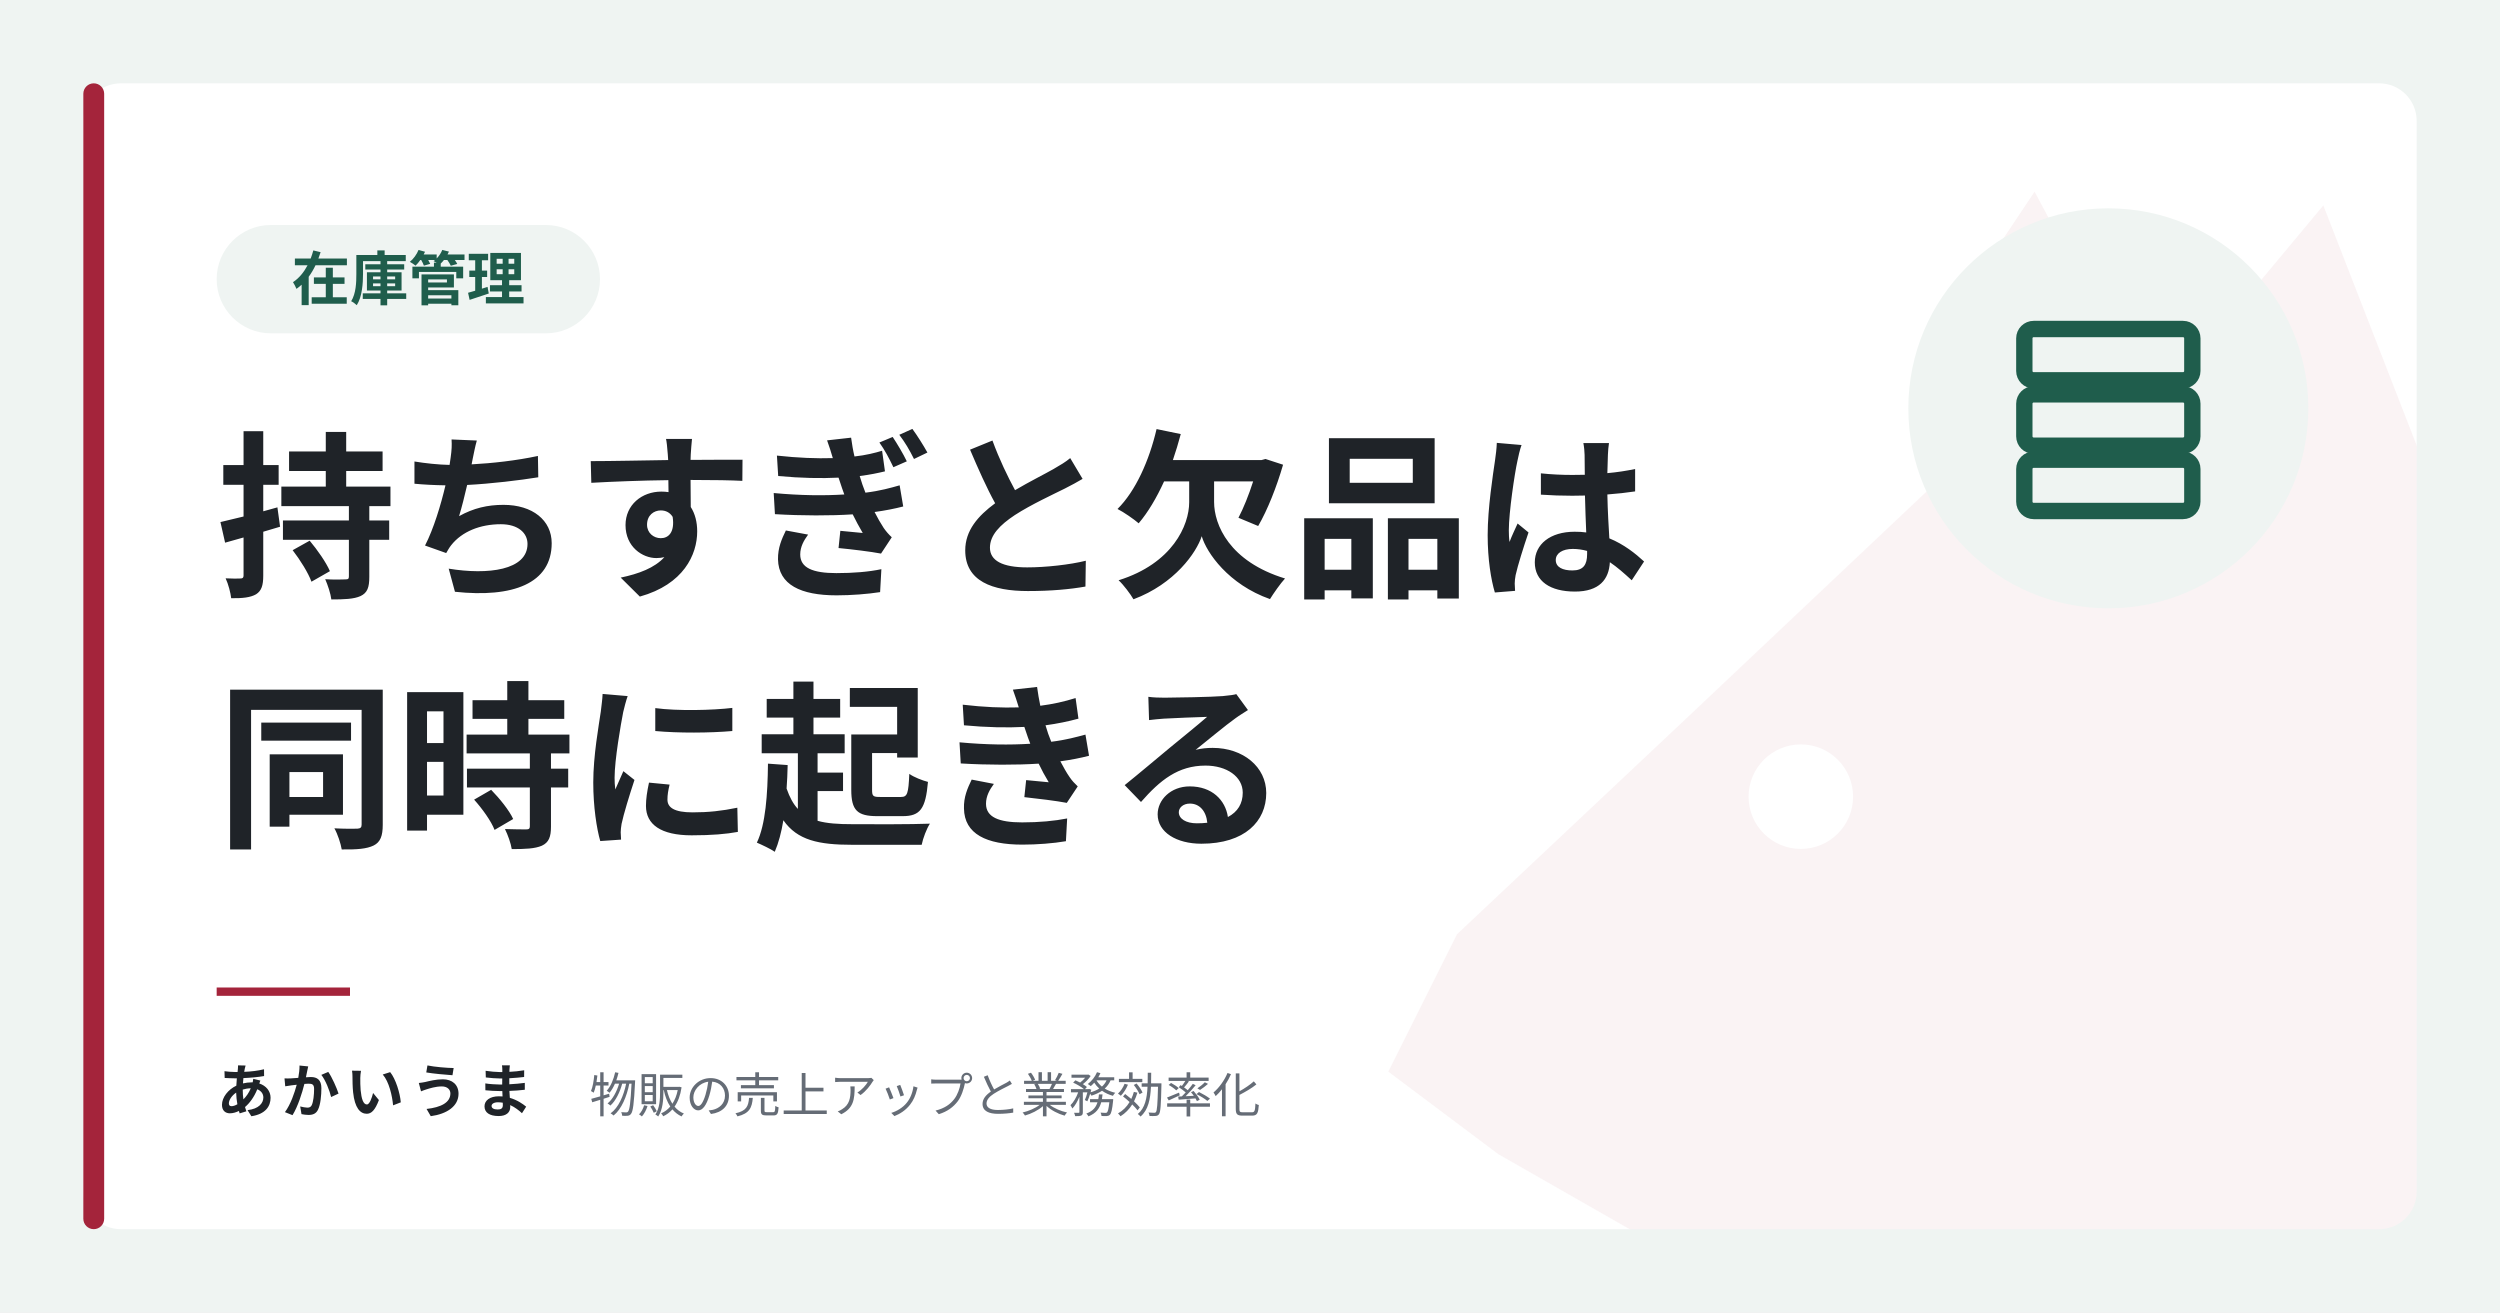
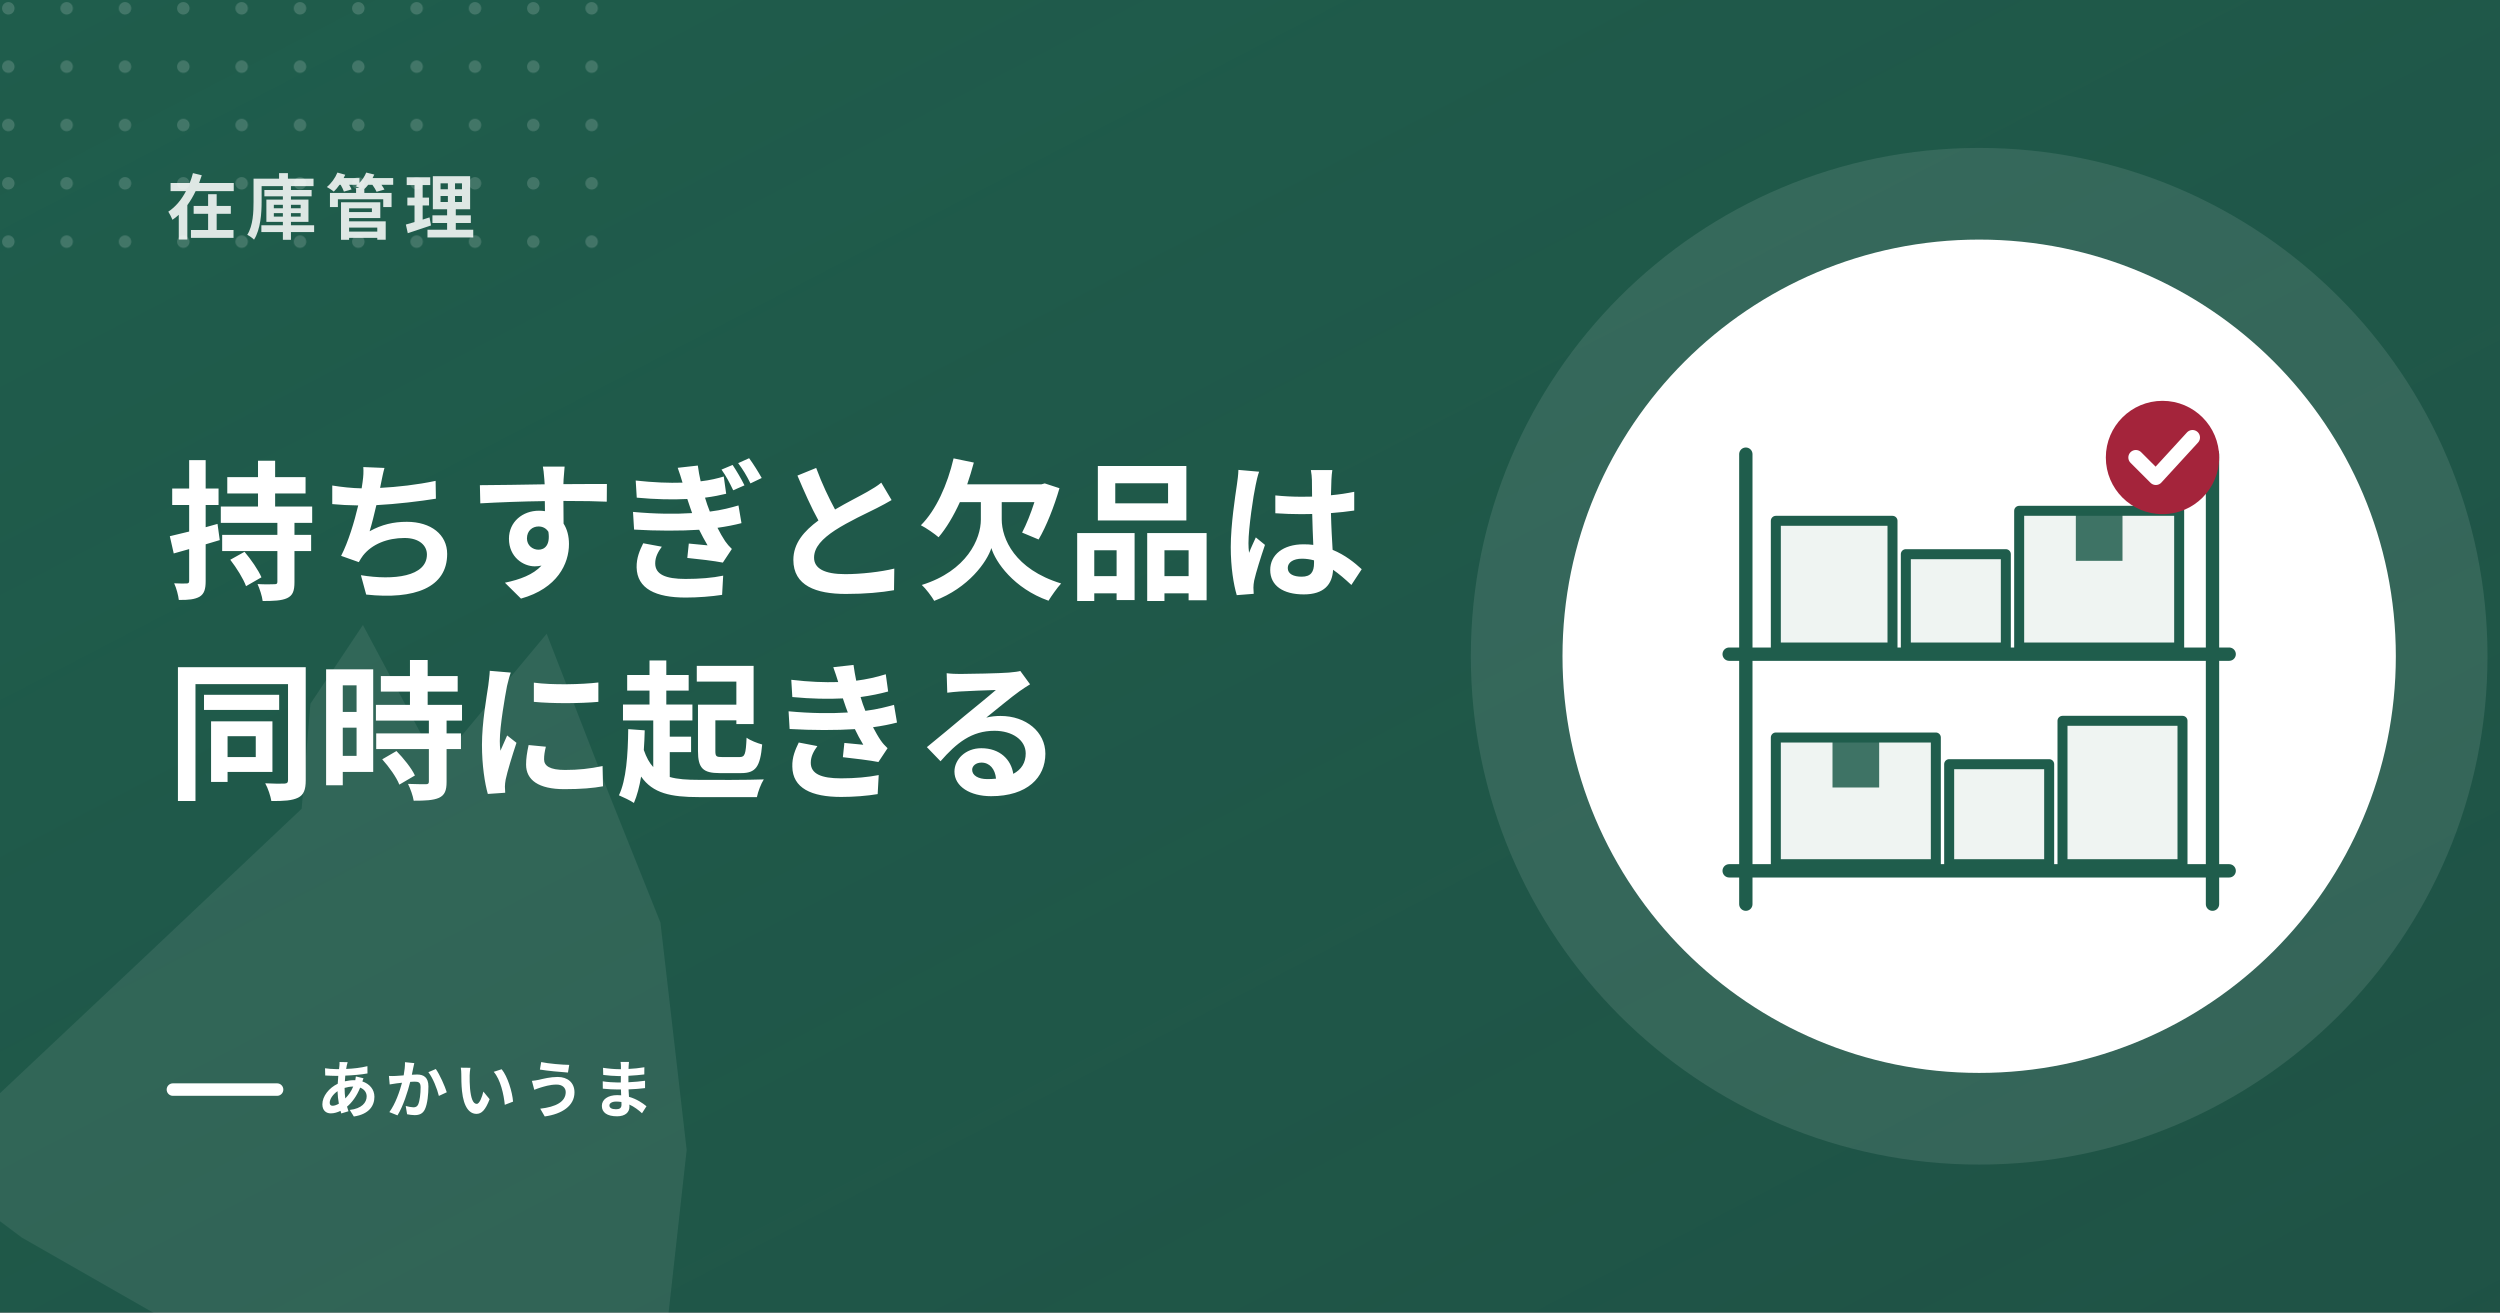
<svg xmlns="http://www.w3.org/2000/svg" width="1200" height="630" viewBox="0 0 1200 630" role="img" aria-label="持ちすぎと欠品は同時に起きる">
-   <rect width="1200" height="630" fill="#EFF4F2" />
-   <rect x="40" y="40" width="1120" height="550" rx="18" fill="#FFFFFF" />
-   <rect x="40" y="40" width="10" height="550" rx="5" fill="#A4243B" />
-   <clipPath id="card">
-     <rect x="40" y="40" width="1120" height="550" rx="18" />
-   </clipPath>
-   <g clip-path="url(#card)" opacity="0.055">
-     <g transform="translate(640 92) scale(6.6)">
-       <path fill="#A4243B" d="M4 64 L9 54 L26 38 L44 21 L45 9 L51 0 L59 15 L62 13 L72 1 L79 19 L85 34 L88 60 L84 96 L48 96 L40 86 L26 78 L12 70 Z" />
-       <circle cx="34" cy="44" r="3.8" fill="#FFFFFF" />
+   <defs>
+     <linearGradient id="bg" x1="0" y1="0" x2="1" y2="1">
+       <stop offset="0" stop-color="#1F5D4C" />
+       <stop offset="1" stop-color="#1F5D4C" stop-opacity=".82" />
+     </linearGradient>
+     <pattern id="dots" width="28" height="28" patternUnits="userSpaceOnUse">
+       <circle cx="4" cy="4" r="3" fill="#FFFFFF" fill-opacity=".16" />
+     </pattern>
+   </defs>
+   <rect width="1200" height="630" fill="#1F2328" />
+   <rect width="1200" height="630" fill="url(#bg)" />
+   <rect x="0" y="0" width="300" height="120" fill="url(#dots)" />
+   <g opacity="0.08" transform="translate(-40 300) scale(4.2)">
+     <path fill="#FFFFFF" d="M4 64 L9 54 L26 38 L44 21 L45 9 L51 0 L59 15 L62 13 L72 1 L79 19 L85 34 L88 60 L84 96 L48 96 L40 86 L26 78 L12 70 Z" />
+   </g>
+   <circle cx="950" cy="315" r="244" fill="#FFFFFF" fill-opacity=".1" />
+   <circle cx="950" cy="315" r="200" fill="#FFFFFF" />
+   <g transform="translate(950 322) scale(0.8)">
+     <g stroke="#1F5D4C" stroke-width="8" stroke-linecap="round">
+       <line x1="-150" y1="-10" x2="150" y2="-10" />
+       <line x1="-150" y1="120" x2="150" y2="120" />
+       <line x1="-140" y1="-130" x2="-140" y2="140" />
+       <line x1="140" y1="-130" x2="140" y2="140" />
    </g>
-   </g>
-   <circle cx="1012" cy="196" r="96" fill="#EFF4F2" />
-   <g transform="translate(956 140) scale(1.12)">
-     <g fill="none" stroke="#1F5D4C" stroke-width="7" stroke-linecap="round" stroke-linejoin="round">
-       <rect x="14" y="16" width="72" height="22" rx="4" />
-       <rect x="14" y="44" width="72" height="22" rx="4" />
-       <rect x="14" y="72" width="72" height="22" rx="4" />
+     <g stroke="#1F5D4C" stroke-width="6" stroke-linejoin="round" fill="#EFF4F2">
+       <rect x="-122" y="-90" width="70" height="76" />
+       <rect x="-44" y="-70" width="60" height="56" />
+       <rect x="24" y="-96" width="96" height="82" />
+       <rect x="-122" y="40" width="96" height="76" />
+       <rect x="-18" y="56" width="60" height="60" />
+       <rect x="50" y="30" width="72" height="86" />
    </g>
+     <rect x="58" y="-96" width="28" height="30" fill="#1F5D4C" opacity=".85" />
+     <rect x="-88" y="40" width="28" height="30" fill="#1F5D4C" opacity=".85" />
+     <circle cx="110" cy="-128" r="34" fill="#A4243B" />
+     <path d="M94 -128 l12 12 22 -24" fill="none" stroke="#FFFFFF" stroke-width="9" stroke-linecap="round" stroke-linejoin="round" />
  </g>
  <g font-family="'Hiragino Sans','Yu Gothic UI','Noto Sans JP','Meiryo',sans-serif">
-     <rect x="104" y="108" width="184" height="52" rx="26" fill="#EFF4F2" />
-     <text x="196" y="144" font-size="28" font-weight="700" fill="#1F5D4C" text-anchor="middle">在庫管理</text>
-     <text x="104" y="280" font-size="86" font-weight="700" fill="#1F2328">持ちすぎと欠品は</text>
-     <text x="104" y="400" font-size="86" font-weight="700" fill="#1F2328">同時に起きる</text>
-     <text x="104" y="534" font-size="28" font-weight="700" fill="#1F2328" letter-spacing="3">あかいうま</text>
-     <text x="283" y="534" font-size="23" fill="#656C76">物販の売上アップと業務効率化</text>
+     <text x="80" y="112" font-size="34" font-weight="700" fill="#FFFFFF" fill-opacity=".85" letter-spacing="4">在庫管理</text>
+     <text x="80" y="282" font-size="72" font-weight="700" fill="#FFFFFF">持ちすぎと欠品は</text>
+     <text x="80" y="378" font-size="72" font-weight="700" fill="#FFFFFF">同時に起きる</text>
+     <rect x="80" y="520" width="56" height="6" rx="3" fill="#FFFFFF" />
+     <text x="152" y="534" font-size="30" font-weight="700" fill="#FFFFFF" letter-spacing="3">あかいうま</text>
  </g>
-   <rect x="104" y="474" width="64" height="4" fill="#A4243B" />
</svg>
